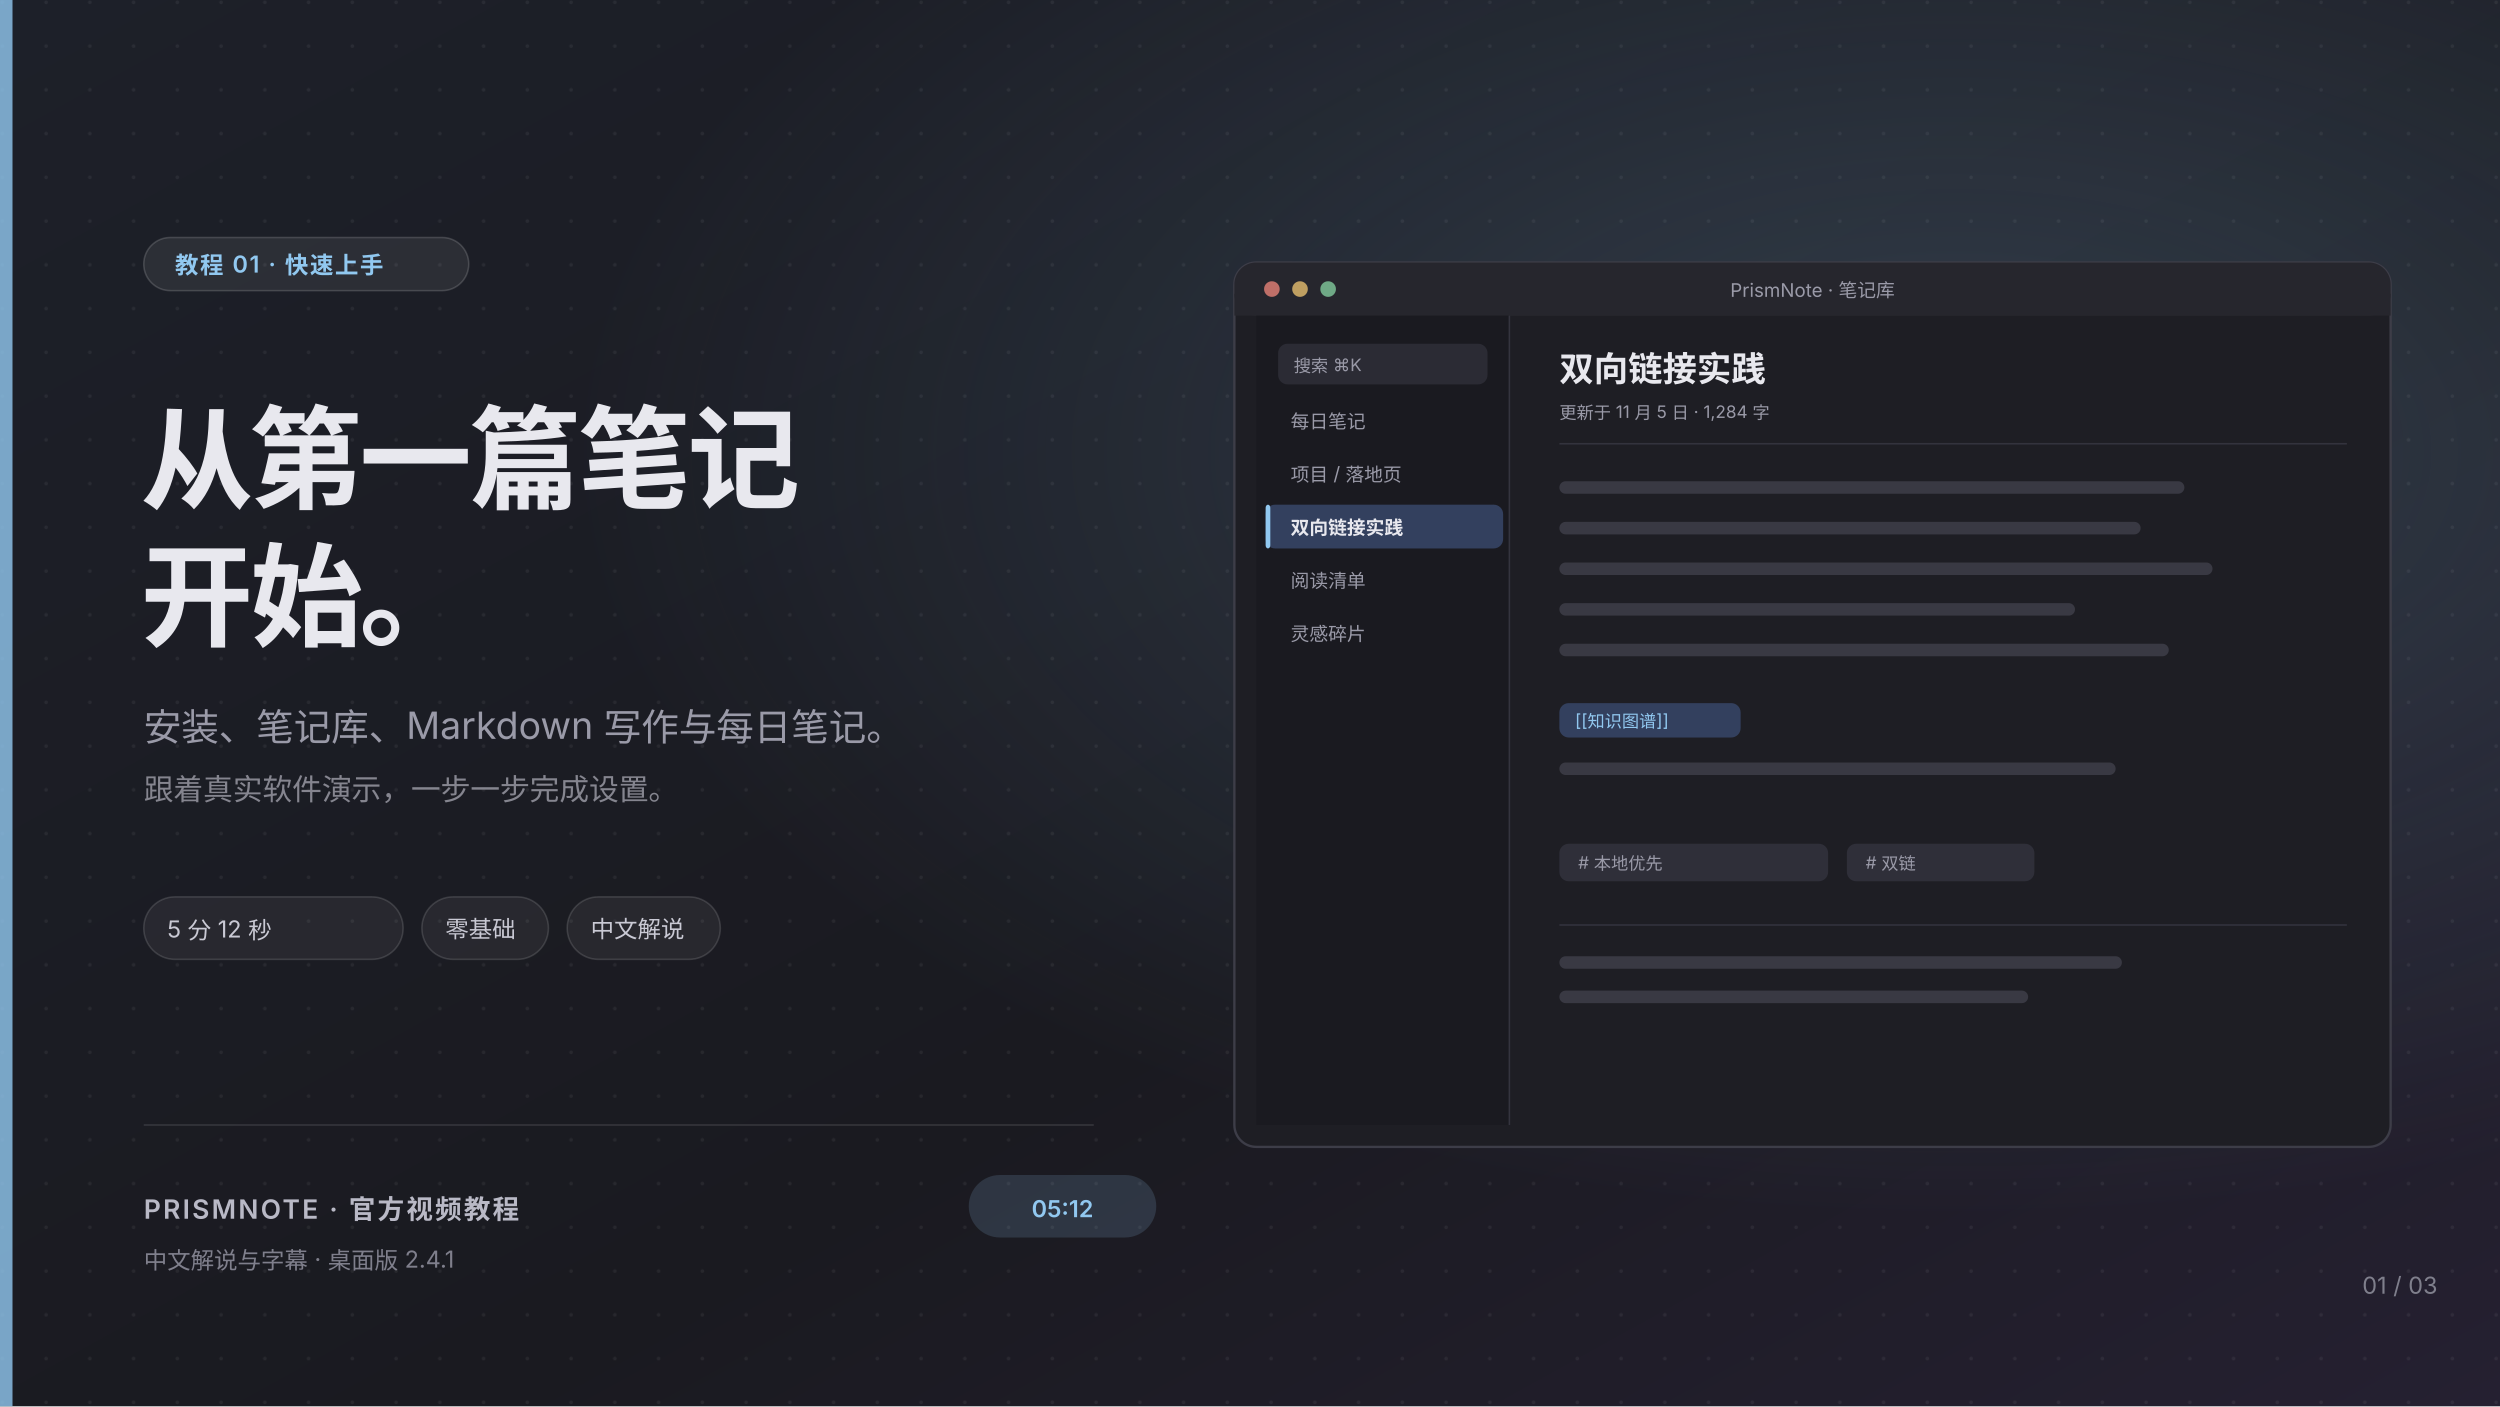
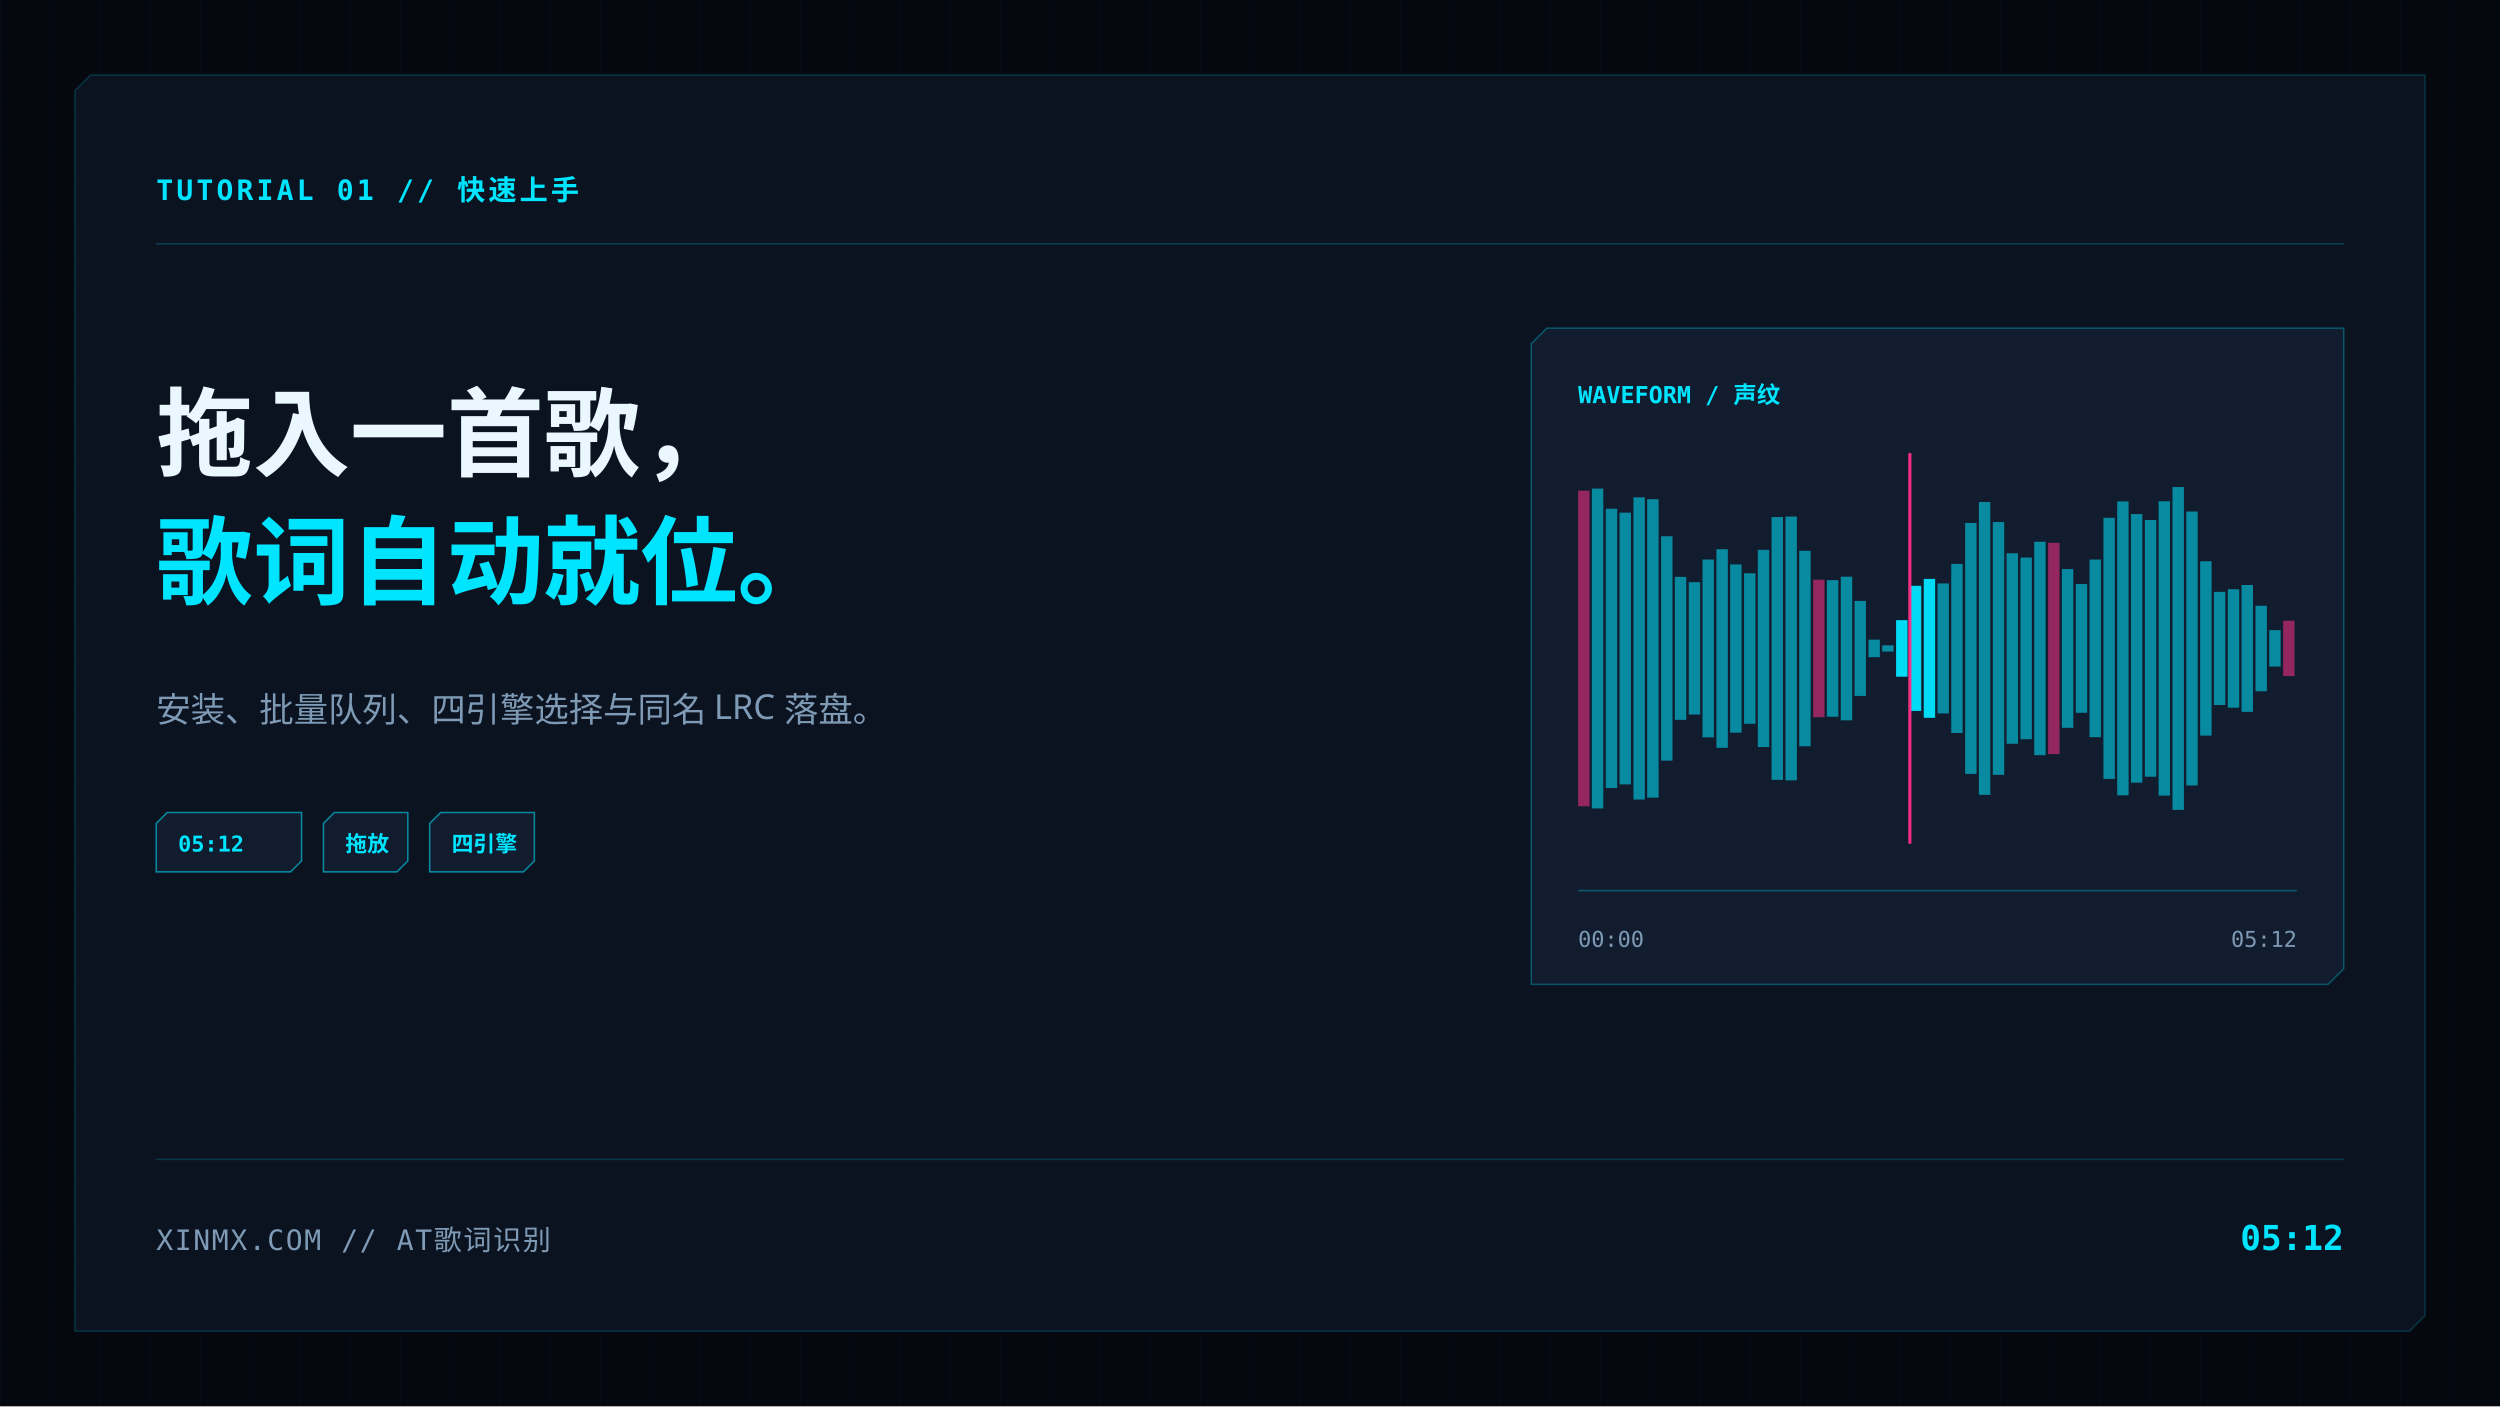
- <svg xmlns="http://www.w3.org/2000/svg" viewBox="0 0 1600 900" width="1600" height="900" font-family="-apple-system,BlinkMacSystemFont,'PingFang SC','Microsoft YaHei',sans-serif">
+ <svg xmlns="http://www.w3.org/2000/svg" viewBox="0 0 1600 900" width="1600" height="900" role="img">
  <defs>
-     <linearGradient id="bg" x1="0" y1="0" x2="1" y2="1">
-       <stop offset="0" stop-color="#1d2029" />
-       <stop offset="0.6" stop-color="#1a1a20" />
-       <stop offset="1" stop-color="#252031" />
+     <pattern id="grid" width="32" height="32" patternUnits="userSpaceOnUse">
+       <path d="M32 0 H0 V32" fill="none" stroke="#00E5FF" stroke-opacity=".035" />
+     </pattern>
+     <pattern id="scan" width="4" height="4" patternUnits="userSpaceOnUse">
+       <rect width="4" height="1" fill="#000" fill-opacity=".14" />
+     </pattern>
+     <linearGradient id="tube" x1="0" y1="0" x2="1" y2="1">
+       <stop offset="0" stop-color="#4CE0FF" />
+       <stop offset="1" stop-color="#FF2E88" />
    </linearGradient>
-     <radialGradient id="glow" cx="0.78" cy="0.32" r="0.55">
-       <stop offset="0" stop-color="#91c8f0" stop-opacity="0.20" />
-       <stop offset="1" stop-color="#91c8f0" stop-opacity="0" />
-     </radialGradient>
-     <pattern id="dots" width="28" height="28" patternUnits="userSpaceOnUse">
-       <circle cx="1.5" cy="1.5" r="1.2" fill="#ffffff" fill-opacity="0.055" />
-     </pattern>
+     <linearGradient id="bar" x1="0" y1="0" x2="1" y2="0">
+       <stop offset="0" stop-color="#00E5FF" />
+       <stop offset="1" stop-color="#FF2E88" />
+     </linearGradient>
+     <filter id="glow" x="-50%" y="-50%" width="200%" height="200%">
+       <feGaussianBlur stdDeviation="2.2" />
+     </filter>
  </defs>
-   <rect x="0" y="0" width="1600" height="900" rx="0" fill="url(#bg)" />
-   <rect x="0" y="0" width="1600" height="900" rx="0" fill="url(#dots)" />
-   <rect x="0" y="0" width="1600" height="900" rx="0" fill="url(#glow)" />
-   <rect x="0" y="0" width="8" height="900" rx="0" fill="#91c8f0" opacity="0.8" />
-   <rect x="92" y="152" width="208" height="34" rx="17" fill="#ffffff12" stroke="#ffffff28" stroke-width="1" />
-   <text x="112" y="175" font-family="-apple-system,BlinkMacSystemFont,'PingFang SC','Microsoft YaHei',sans-serif" font-size="15" font-weight="600" fill="#91c8f0" text-anchor="start" letter-spacing="1">教程 01 · 快速上手</text>
-   <text x="90" y="320" font-family="-apple-system,BlinkMacSystemFont,'PingFang SC','Microsoft YaHei',sans-serif" font-size="72" font-weight="700" fill="#e8e8ee" text-anchor="start" letter-spacing="-2">从第一篇笔记</text>
-   <text x="90" y="408" font-family="-apple-system,BlinkMacSystemFont,'PingFang SC','Microsoft YaHei',sans-serif" font-size="72" font-weight="700" fill="#e8e8ee" text-anchor="start" letter-spacing="-2">开始。</text>
-   <text x="92" y="474" font-family="-apple-system,BlinkMacSystemFont,'PingFang SC','Microsoft YaHei',sans-serif" font-size="24" font-weight="400" fill="#9a9aa8" text-anchor="start">安装、笔记库、Markdown 写作与每日笔记。</text>
-   <text x="92" y="512" font-family="-apple-system,BlinkMacSystemFont,'PingFang SC','Microsoft YaHei',sans-serif" font-size="19" font-weight="400" fill="#85858f" text-anchor="start">跟着真实软件演示，一步一步完成设置。</text>
-   <rect x="92" y="574" width="166" height="40" rx="20" fill="#ffffff0e" stroke="#ffffff22" stroke-width="1" />
-   <text x="107" y="600" font-family="-apple-system,BlinkMacSystemFont,'PingFang SC','Microsoft YaHei',sans-serif" font-size="15" font-weight="400" fill="#c9c9d4" text-anchor="start">5 分 12 秒</text>
-   <rect x="270" y="574" width="81" height="40" rx="20" fill="#ffffff0e" stroke="#ffffff22" stroke-width="1" />
-   <text x="285" y="600" font-family="-apple-system,BlinkMacSystemFont,'PingFang SC','Microsoft YaHei',sans-serif" font-size="15" font-weight="400" fill="#c9c9d4" text-anchor="start">零基础</text>
-   <rect x="363" y="574" width="98" height="40" rx="20" fill="#ffffff0e" stroke="#ffffff22" stroke-width="1" />
-   <text x="378" y="600" font-family="-apple-system,BlinkMacSystemFont,'PingFang SC','Microsoft YaHei',sans-serif" font-size="15" font-weight="400" fill="#c9c9d4" text-anchor="start">中文解说</text>
-   <line x1="92" y1="720" x2="700" y2="720" stroke="#ffffff1f" stroke-width="1" />
-   <text x="92" y="780" font-family="-apple-system,BlinkMacSystemFont,'PingFang SC','Microsoft YaHei',sans-serif" font-size="17" font-weight="600" fill="#b9b9c6" text-anchor="start" letter-spacing="1.4">PRISMNOTE · 官方视频教程</text>
-   <text x="92" y="812" font-family="-apple-system,BlinkMacSystemFont,'PingFang SC','Microsoft YaHei',sans-serif" font-size="15" font-weight="400" fill="#7f7f8c" text-anchor="start">中文解说与字幕 · 桌面版 2.4.1</text>
-   <rect x="620" y="752" width="120" height="40" rx="20" fill="#91c8f0" opacity="0.16" />
-   <text x="680" y="779" font-family="-apple-system,BlinkMacSystemFont,'PingFang SC','Microsoft YaHei',sans-serif" font-size="15" font-weight="600" fill="#91c8f0" text-anchor="middle">05:12</text>
-   <rect x="790" y="168" width="740" height="566" rx="14" fill="#1e1e24" stroke="#3d3d48" stroke-width="1.5" />
-   <rect x="790" y="168" width="740" height="34" rx="14" fill="#26262d" />
-   <rect x="790" y="188" width="740" height="14" rx="0" fill="#26262d" />
-   <circle cx="814" cy="185" r="5" fill="#d97b72" opacity="0.85" />
-   <circle cx="832" cy="185" r="5" fill="#d9b46a" opacity="0.85" />
-   <circle cx="850" cy="185" r="5" fill="#7bbf95" opacity="0.85" />
-   <text x="1160.0" y="190" font-family="-apple-system,BlinkMacSystemFont,'PingFang SC','Microsoft YaHei',sans-serif" font-size="12" font-weight="400" fill="#9a9aa8" text-anchor="middle">PrismNote · 笔记库</text>
-   <rect x="804" y="202" width="162" height="518" rx="0" fill="#1a1a20" />
-   <line x1="966" y1="202" x2="966" y2="720" stroke="#34343e" stroke-width="1" />
-   <rect x="818" y="220" width="134" height="26" rx="6" fill="#2b2b34" />
-   <text x="828" y="238" font-family="-apple-system,BlinkMacSystemFont,'PingFang SC','Microsoft YaHei',sans-serif" font-size="11" font-weight="400" fill="#9a9aa8" text-anchor="start">搜索  ⌘K</text>
-   <text x="826" y="274" font-family="-apple-system,BlinkMacSystemFont,'PingFang SC','Microsoft YaHei',sans-serif" font-size="12" font-weight="400" fill="#9a9aa8" text-anchor="start">每日笔记</text>
-   <text x="826" y="308" font-family="-apple-system,BlinkMacSystemFont,'PingFang SC','Microsoft YaHei',sans-serif" font-size="12" font-weight="400" fill="#9a9aa8" text-anchor="start">项目 / 落地页</text>
-   <rect x="810" y="323" width="152" height="28" rx="6" fill="#33405e" />
-   <rect x="810" y="323" width="3" height="28" rx="2" fill="#91c8f0" />
-   <text x="826" y="342" font-family="-apple-system,BlinkMacSystemFont,'PingFang SC','Microsoft YaHei',sans-serif" font-size="12" font-weight="600" fill="#e8e8ee" text-anchor="start">双向链接实践</text>
-   <text x="826" y="376" font-family="-apple-system,BlinkMacSystemFont,'PingFang SC','Microsoft YaHei',sans-serif" font-size="12" font-weight="400" fill="#9a9aa8" text-anchor="start">阅读清单</text>
-   <text x="826" y="410" font-family="-apple-system,BlinkMacSystemFont,'PingFang SC','Microsoft YaHei',sans-serif" font-size="12" font-weight="400" fill="#9a9aa8" text-anchor="start">灵感碎片</text>
-   <text x="998" y="244" font-family="-apple-system,BlinkMacSystemFont,'PingFang SC','Microsoft YaHei',sans-serif" font-size="22" font-weight="700" fill="#e8e8ee" text-anchor="start">双向链接实践</text>
-   <text x="998" y="268" font-family="-apple-system,BlinkMacSystemFont,'PingFang SC','Microsoft YaHei',sans-serif" font-size="11" font-weight="400" fill="#9a9aa8" text-anchor="start">更新于 11 月 5 日 · 1,284 字</text>
-   <line x1="998" y1="284" x2="1502" y2="284" stroke="#33333d" stroke-width="1" />
-   <rect x="998" y="308" width="400" height="8" rx="4" fill="#393943" />
-   <rect x="998" y="334" width="372" height="8" rx="4" fill="#393943" />
-   <rect x="998" y="360" width="418" height="8" rx="4" fill="#393943" />
-   <rect x="998" y="386" width="330" height="8" rx="4" fill="#393943" />
-   <rect x="998" y="412" width="390" height="8" rx="4" fill="#393943" />
-   <rect x="998" y="450" width="116" height="22" rx="6" fill="#33405e" />
-   <text x="1008" y="465" font-family="-apple-system,BlinkMacSystemFont,'PingFang SC','Microsoft YaHei',sans-serif" font-size="11" font-weight="400" fill="#91c8f0" text-anchor="start">[[知识图谱]]</text>
-   <rect x="998" y="488" width="356" height="8" rx="4" fill="#393943" />
-   <rect x="998" y="540" width="172" height="24" rx="6" fill="#2f2f39" />
-   <text x="1010" y="556" font-family="-apple-system,BlinkMacSystemFont,'PingFang SC','Microsoft YaHei',sans-serif" font-size="11" font-weight="400" fill="#9a9aa8" text-anchor="start"># 本地优先</text>
-   <rect x="1182" y="540" width="120" height="24" rx="6" fill="#2f2f39" />
-   <text x="1194" y="556" font-family="-apple-system,BlinkMacSystemFont,'PingFang SC','Microsoft YaHei',sans-serif" font-size="11" font-weight="400" fill="#9a9aa8" text-anchor="start"># 双链</text>
-   <line x1="998" y1="592" x2="1502" y2="592" stroke="#33333d" stroke-width="1" />
-   <rect x="998" y="612" width="360" height="8" rx="4" fill="#393943" />
-   <rect x="998" y="634" width="300" height="8" rx="4" fill="#393943" />
-   <text x="1560" y="828" font-family="-apple-system,BlinkMacSystemFont,'PingFang SC','Microsoft YaHei',sans-serif" font-size="15" font-weight="400" fill="#7f7f8c" text-anchor="end">01 / 03</text>
+   <rect width="1600" height="900" fill="#05080F" />
+   <rect width="1600" height="900" fill="url(#grid)" />
+   <rect width="1600" height="900" fill="url(#scan)" />
+   <path d="M58 48 H1552 V842 L1542 852 H48 V58 Z" fill="#0B1220" stroke="#00E5FF" stroke-width="1" stroke-opacity="0.18" />
+   <text x="100" y="128" font-size="18" fill="#00E5FF" font-weight="600" font-family="ui-monospace,SFMono-Regular,Menlo,monospace" letter-spacing="2">TUTORIAL 01  //  快速上手</text>
+   <line x1="100" y1="156" x2="1500" y2="156" stroke="#00E5FF" stroke-width="1" stroke-opacity="0.22" />
+   <text x="100" y="300" font-size="62" fill="#EAF7FF" font-weight="700" font-family="'PingFang SC','Microsoft YaHei',sans-serif">拖入一首歌，</text>
+   <text x="100" y="382" font-size="62" fill="#00E5FF" font-weight="700" font-family="'PingFang SC','Microsoft YaHei',sans-serif">歌词自动就位。</text>
+   <text x="100" y="462" font-size="22" fill="#7E9AB5" font-weight="400" font-family="'PingFang SC','Microsoft YaHei',sans-serif">安装、批量队列、四引擎选择与同名 LRC 落盘。</text>
+   <path d="M107 520 H193 V551 L186 558 H100 V527 Z" fill="#111C2F" stroke="#00E5FF" stroke-width="1" stroke-opacity="0.55" />
+   <text x="114" y="545" font-size="14" fill="#00E5FF" font-weight="600" font-family="ui-monospace,SFMono-Regular,Menlo,monospace">05:12</text>
+   <path d="M214 520 H261 V551 L254 558 H207 V527 Z" fill="#111C2F" stroke="#00E5FF" stroke-width="1" stroke-opacity="0.55" />
+   <text x="221" y="545" font-size="14" fill="#00E5FF" font-weight="600" font-family="ui-monospace,SFMono-Regular,Menlo,monospace">拖放</text>
+   <path d="M282 520 H342 V551 L335 558 H275 V527 Z" fill="#111C2F" stroke="#00E5FF" stroke-width="1" stroke-opacity="0.55" />
+   <text x="289" y="545" font-size="14" fill="#00E5FF" font-weight="600" font-family="ui-monospace,SFMono-Regular,Menlo,monospace">四引擎</text>
+   <line x1="100" y1="742" x2="1500" y2="742" stroke="#00E5FF" stroke-width="1" stroke-opacity="0.18" />
+   <text x="100" y="800" font-size="18" fill="#7E9AB5" font-weight="500" font-family="ui-monospace,SFMono-Regular,Menlo,monospace" letter-spacing="1">XINMX.COM  //  AT歌词识别</text>
+   <text x="1500" y="800" font-size="22" fill="#00E5FF" font-weight="600" font-family="ui-monospace,SFMono-Regular,Menlo,monospace" text-anchor="end">05:12</text>
+   <path d="M990 210 H1500 V620 L1490 630 H980 V220 Z" fill="#111C2F" stroke="#00E5FF" stroke-width="1" stroke-opacity="0.3" />
+   <text x="1010" y="258" font-size="15" fill="#00E5FF" font-weight="600" font-family="ui-monospace,SFMono-Regular,Menlo,monospace">WAVEFORM / 声纹</text>
+   <rect x="1010.0" y="314.0" width="7.3" height="202.0" fill="#FF2E88" opacity=".55" />
+   <rect x="1018.8" y="312.7" width="7.3" height="204.7" fill="#00E5FF" opacity=".55" />
+   <rect x="1027.7" y="325.6" width="7.3" height="178.7" fill="#00E5FF" opacity=".55" />
+   <rect x="1036.5" y="328.1" width="7.3" height="173.9" fill="#00E5FF" opacity=".55" />
+   <rect x="1045.4" y="318.3" width="7.3" height="193.4" fill="#00E5FF" opacity=".55" />
+   <rect x="1054.2" y="319.5" width="7.3" height="191.0" fill="#00E5FF" opacity=".55" />
+   <rect x="1063.1" y="343.2" width="7.3" height="143.6" fill="#00E5FF" opacity=".55" />
+   <rect x="1071.9" y="369.2" width="7.3" height="91.5" fill="#00E5FF" opacity=".55" />
+   <rect x="1080.8" y="372.6" width="7.3" height="84.7" fill="#00E5FF" opacity=".55" />
+   <rect x="1089.6" y="358.1" width="7.3" height="113.8" fill="#00E5FF" opacity=".55" />
+   <rect x="1098.5" y="351.5" width="7.3" height="127.1" fill="#00E5FF" opacity=".55" />
+   <rect x="1107.3" y="361.2" width="7.3" height="107.7" fill="#00E5FF" opacity=".55" />
+   <rect x="1116.2" y="366.9" width="7.3" height="96.3" fill="#00E5FF" opacity=".55" />
+   <rect x="1125.0" y="351.9" width="7.3" height="126.2" fill="#00E5FF" opacity=".55" />
+   <rect x="1133.8" y="330.9" width="7.3" height="168.2" fill="#00E5FF" opacity=".55" />
+   <rect x="1142.7" y="330.6" width="7.3" height="168.8" fill="#00E5FF" opacity=".55" />
+   <rect x="1151.5" y="352.5" width="7.3" height="125.1" fill="#00E5FF" opacity=".55" />
+   <rect x="1160.4" y="371.0" width="7.3" height="88.0" fill="#FF2E88" opacity=".55" />
+   <rect x="1169.2" y="371.3" width="7.3" height="87.4" fill="#00E5FF" opacity=".55" />
+   <rect x="1178.1" y="369.1" width="7.3" height="91.9" fill="#00E5FF" opacity=".55" />
+   <rect x="1186.9" y="384.6" width="7.3" height="60.8" fill="#00E5FF" opacity=".55" />
+   <rect x="1195.8" y="409.4" width="7.3" height="11.2" fill="#00E5FF" opacity=".55" />
+   <rect x="1204.6" y="413.0" width="7.3" height="4.0" fill="#00E5FF" opacity=".55" />
+   <rect x="1213.5" y="396.9" width="7.3" height="36.2" fill="#00E5FF" opacity=".95" />
+   <rect x="1222.3" y="374.9" width="7.3" height="80.1" fill="#00E5FF" opacity=".95" />
+   <rect x="1231.2" y="370.5" width="7.3" height="88.9" fill="#00E5FF" opacity=".95" />
+   <rect x="1240.0" y="373.4" width="7.3" height="83.2" fill="#00E5FF" opacity=".55" />
+   <rect x="1248.8" y="360.9" width="7.3" height="108.2" fill="#00E5FF" opacity=".55" />
+   <rect x="1257.7" y="334.7" width="7.3" height="160.6" fill="#00E5FF" opacity=".55" />
+   <rect x="1266.5" y="321.3" width="7.3" height="187.4" fill="#00E5FF" opacity=".55" />
+   <rect x="1275.4" y="334.1" width="7.3" height="161.8" fill="#00E5FF" opacity=".55" />
+   <rect x="1284.2" y="354.1" width="7.3" height="121.9" fill="#00E5FF" opacity=".55" />
+   <rect x="1293.1" y="356.8" width="7.3" height="116.3" fill="#00E5FF" opacity=".55" />
+   <rect x="1301.9" y="346.7" width="7.3" height="136.6" fill="#00E5FF" opacity=".55" />
+   <rect x="1310.8" y="347.4" width="7.3" height="135.2" fill="#FF2E88" opacity=".55" />
+   <rect x="1319.6" y="364.2" width="7.3" height="101.6" fill="#00E5FF" opacity=".55" />
+   <rect x="1328.5" y="373.8" width="7.3" height="82.4" fill="#00E5FF" opacity=".55" />
+   <rect x="1337.3" y="358.1" width="7.3" height="113.7" fill="#00E5FF" opacity=".55" />
+   <rect x="1346.2" y="331.4" width="7.3" height="167.1" fill="#00E5FF" opacity=".55" />
+   <rect x="1355.0" y="320.9" width="7.3" height="188.1" fill="#00E5FF" opacity=".55" />
+   <rect x="1363.8" y="329.0" width="7.3" height="171.9" fill="#00E5FF" opacity=".55" />
+   <rect x="1372.7" y="332.8" width="7.3" height="164.3" fill="#00E5FF" opacity=".55" />
+   <rect x="1381.5" y="320.8" width="7.3" height="188.4" fill="#00E5FF" opacity=".55" />
+   <rect x="1390.4" y="311.7" width="7.3" height="206.6" fill="#00E5FF" opacity=".55" />
+   <rect x="1399.2" y="327.4" width="7.3" height="175.3" fill="#00E5FF" opacity=".55" />
+   <rect x="1408.1" y="359.2" width="7.3" height="111.6" fill="#00E5FF" opacity=".55" />
+   <rect x="1416.9" y="378.8" width="7.3" height="72.4" fill="#00E5FF" opacity=".55" />
+   <rect x="1425.8" y="377.1" width="7.3" height="75.8" fill="#00E5FF" opacity=".55" />
+   <rect x="1434.6" y="374.4" width="7.3" height="81.2" fill="#00E5FF" opacity=".55" />
+   <rect x="1443.5" y="387.7" width="7.3" height="54.7" fill="#00E5FF" opacity=".55" />
+   <rect x="1452.3" y="403.3" width="7.3" height="23.3" fill="#00E5FF" opacity=".55" />
+   <rect x="1461.2" y="397.2" width="7.3" height="35.5" fill="#FF2E88" opacity=".55" />
+   <line x1="1222.308" y1="290" x2="1222.308" y2="540" stroke="#FF2E88" stroke-width="2" stroke-opacity="0.95" />
+   <line x1="1010" y1="570" x2="1470" y2="570" stroke="#00E5FF" stroke-width="1" stroke-opacity="0.3" />
+   <text x="1010" y="606" font-size="14" fill="#7E9AB5" font-weight="500" font-family="ui-monospace,SFMono-Regular,Menlo,monospace">00:00</text>
+   <text x="1470" y="606" font-size="14" fill="#7E9AB5" font-weight="500" font-family="ui-monospace,SFMono-Regular,Menlo,monospace" text-anchor="end">05:12</text>
</svg>
